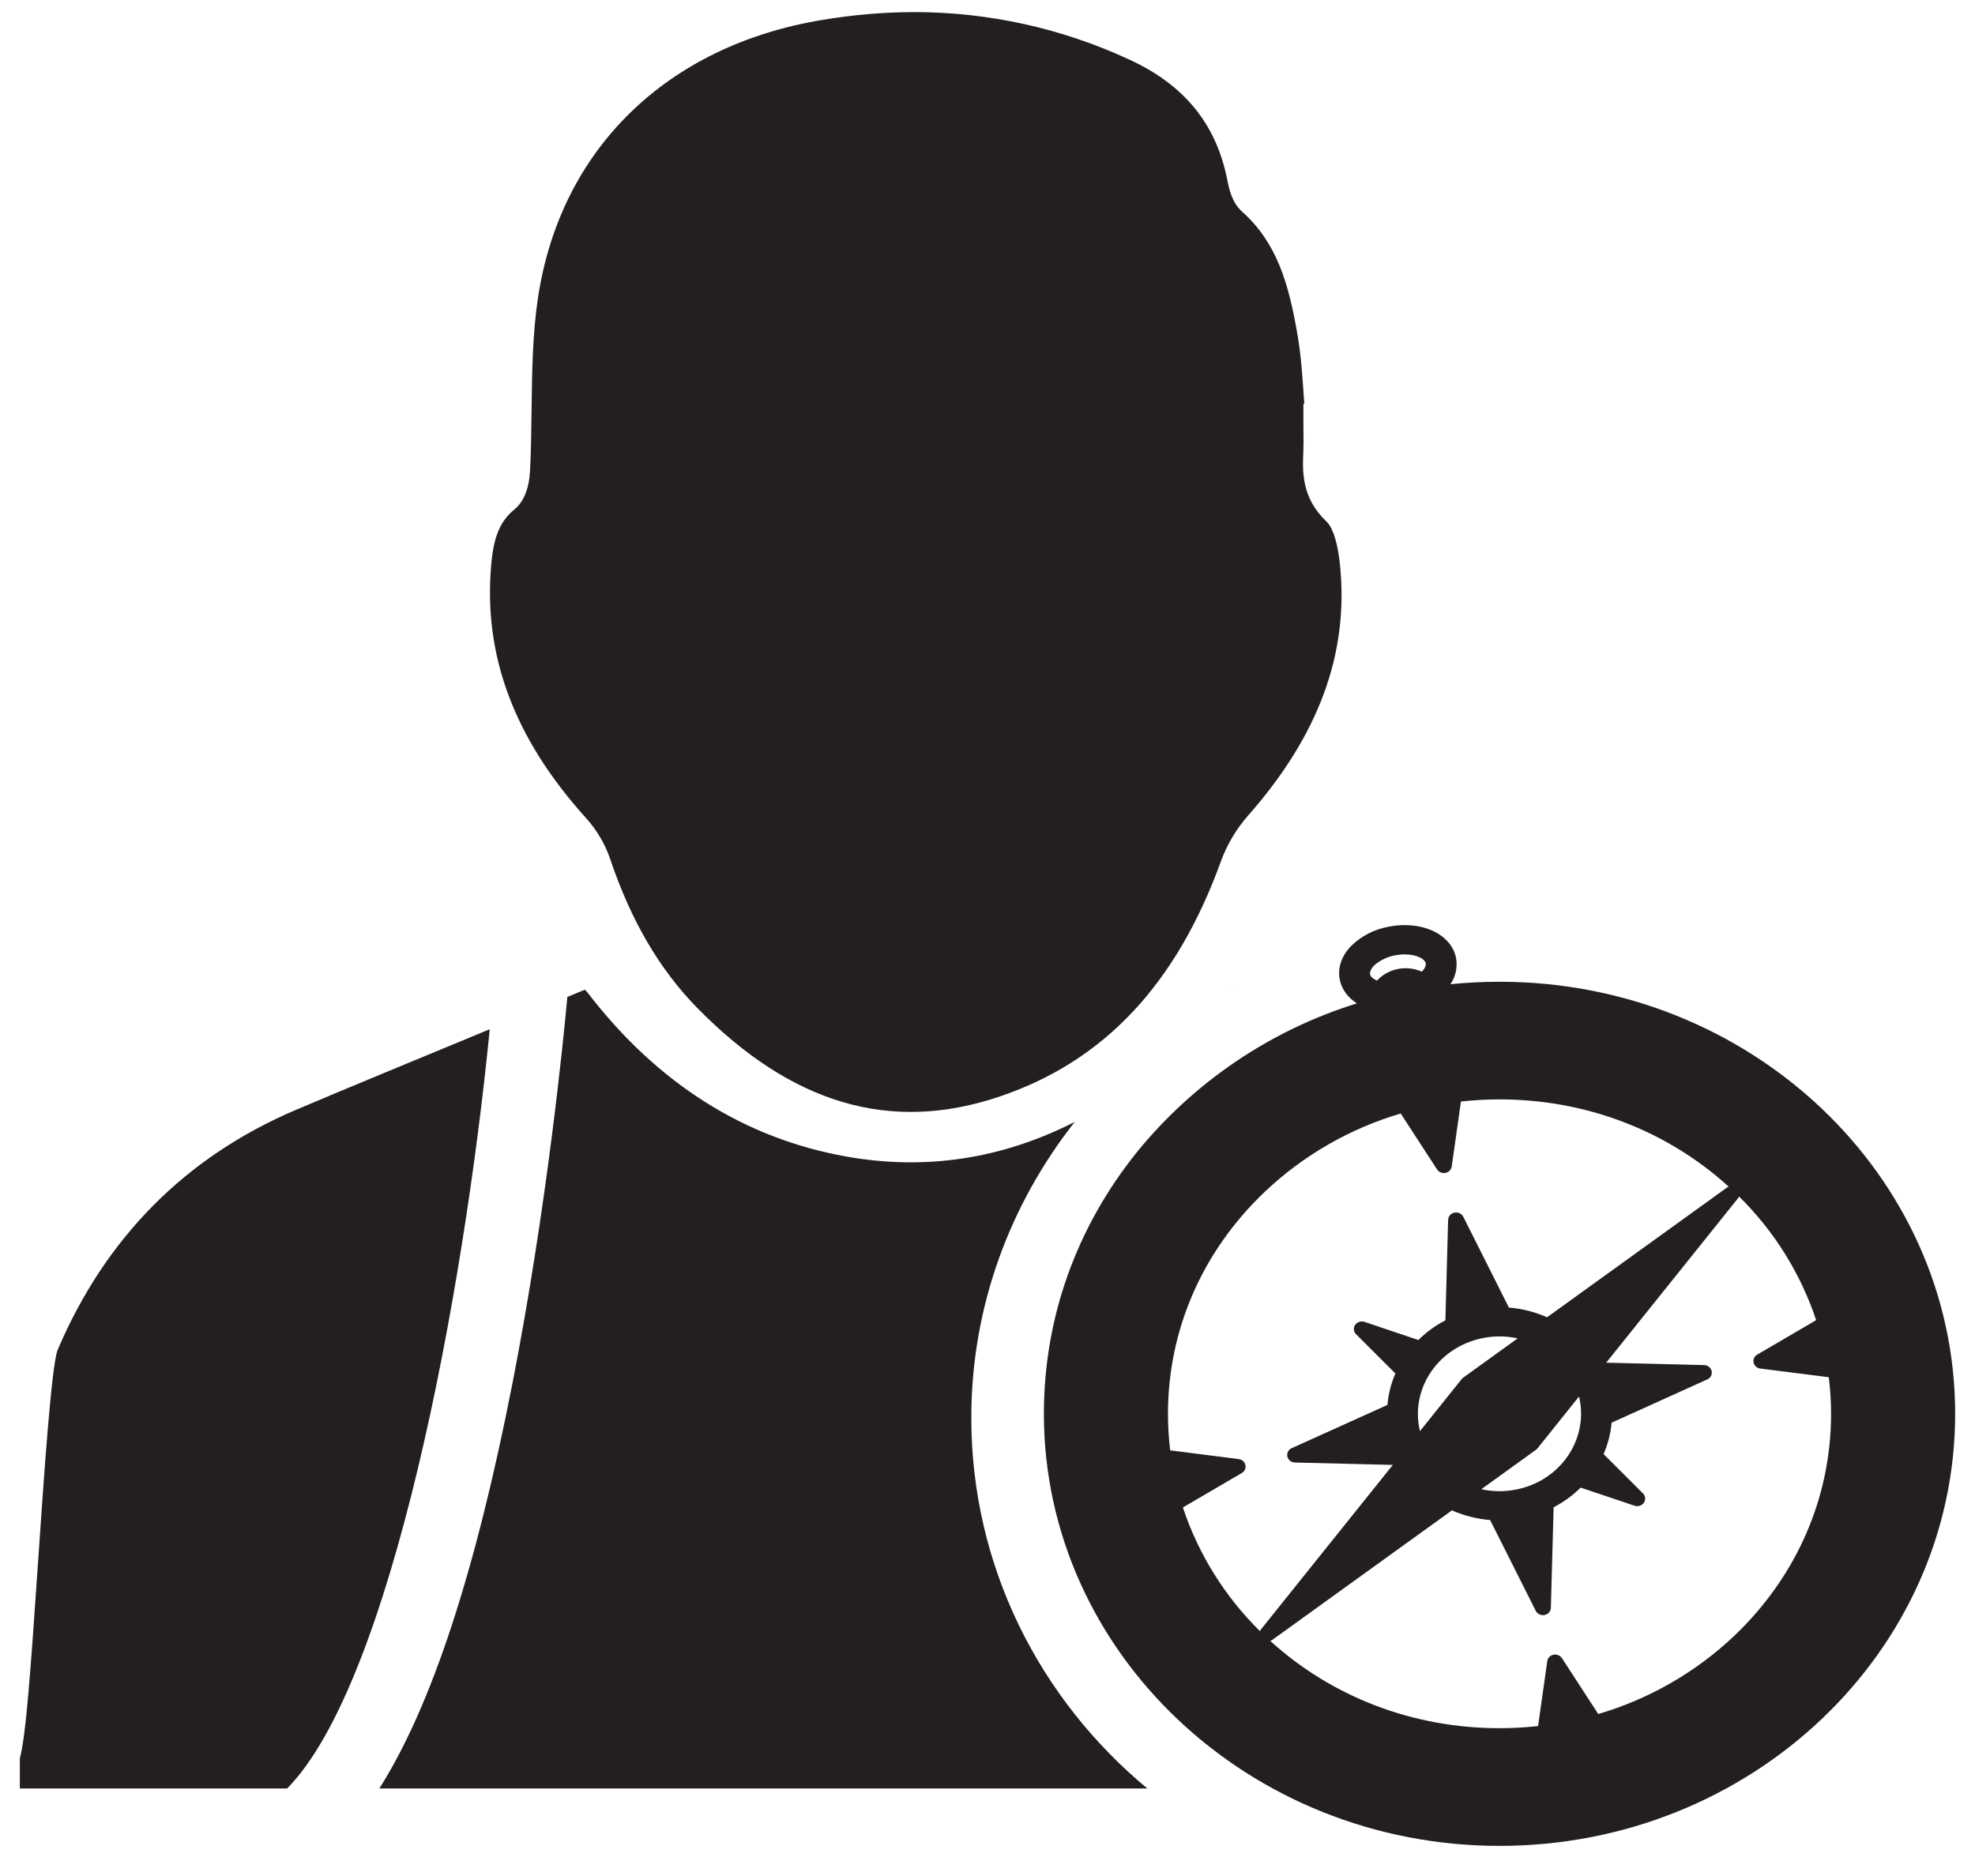
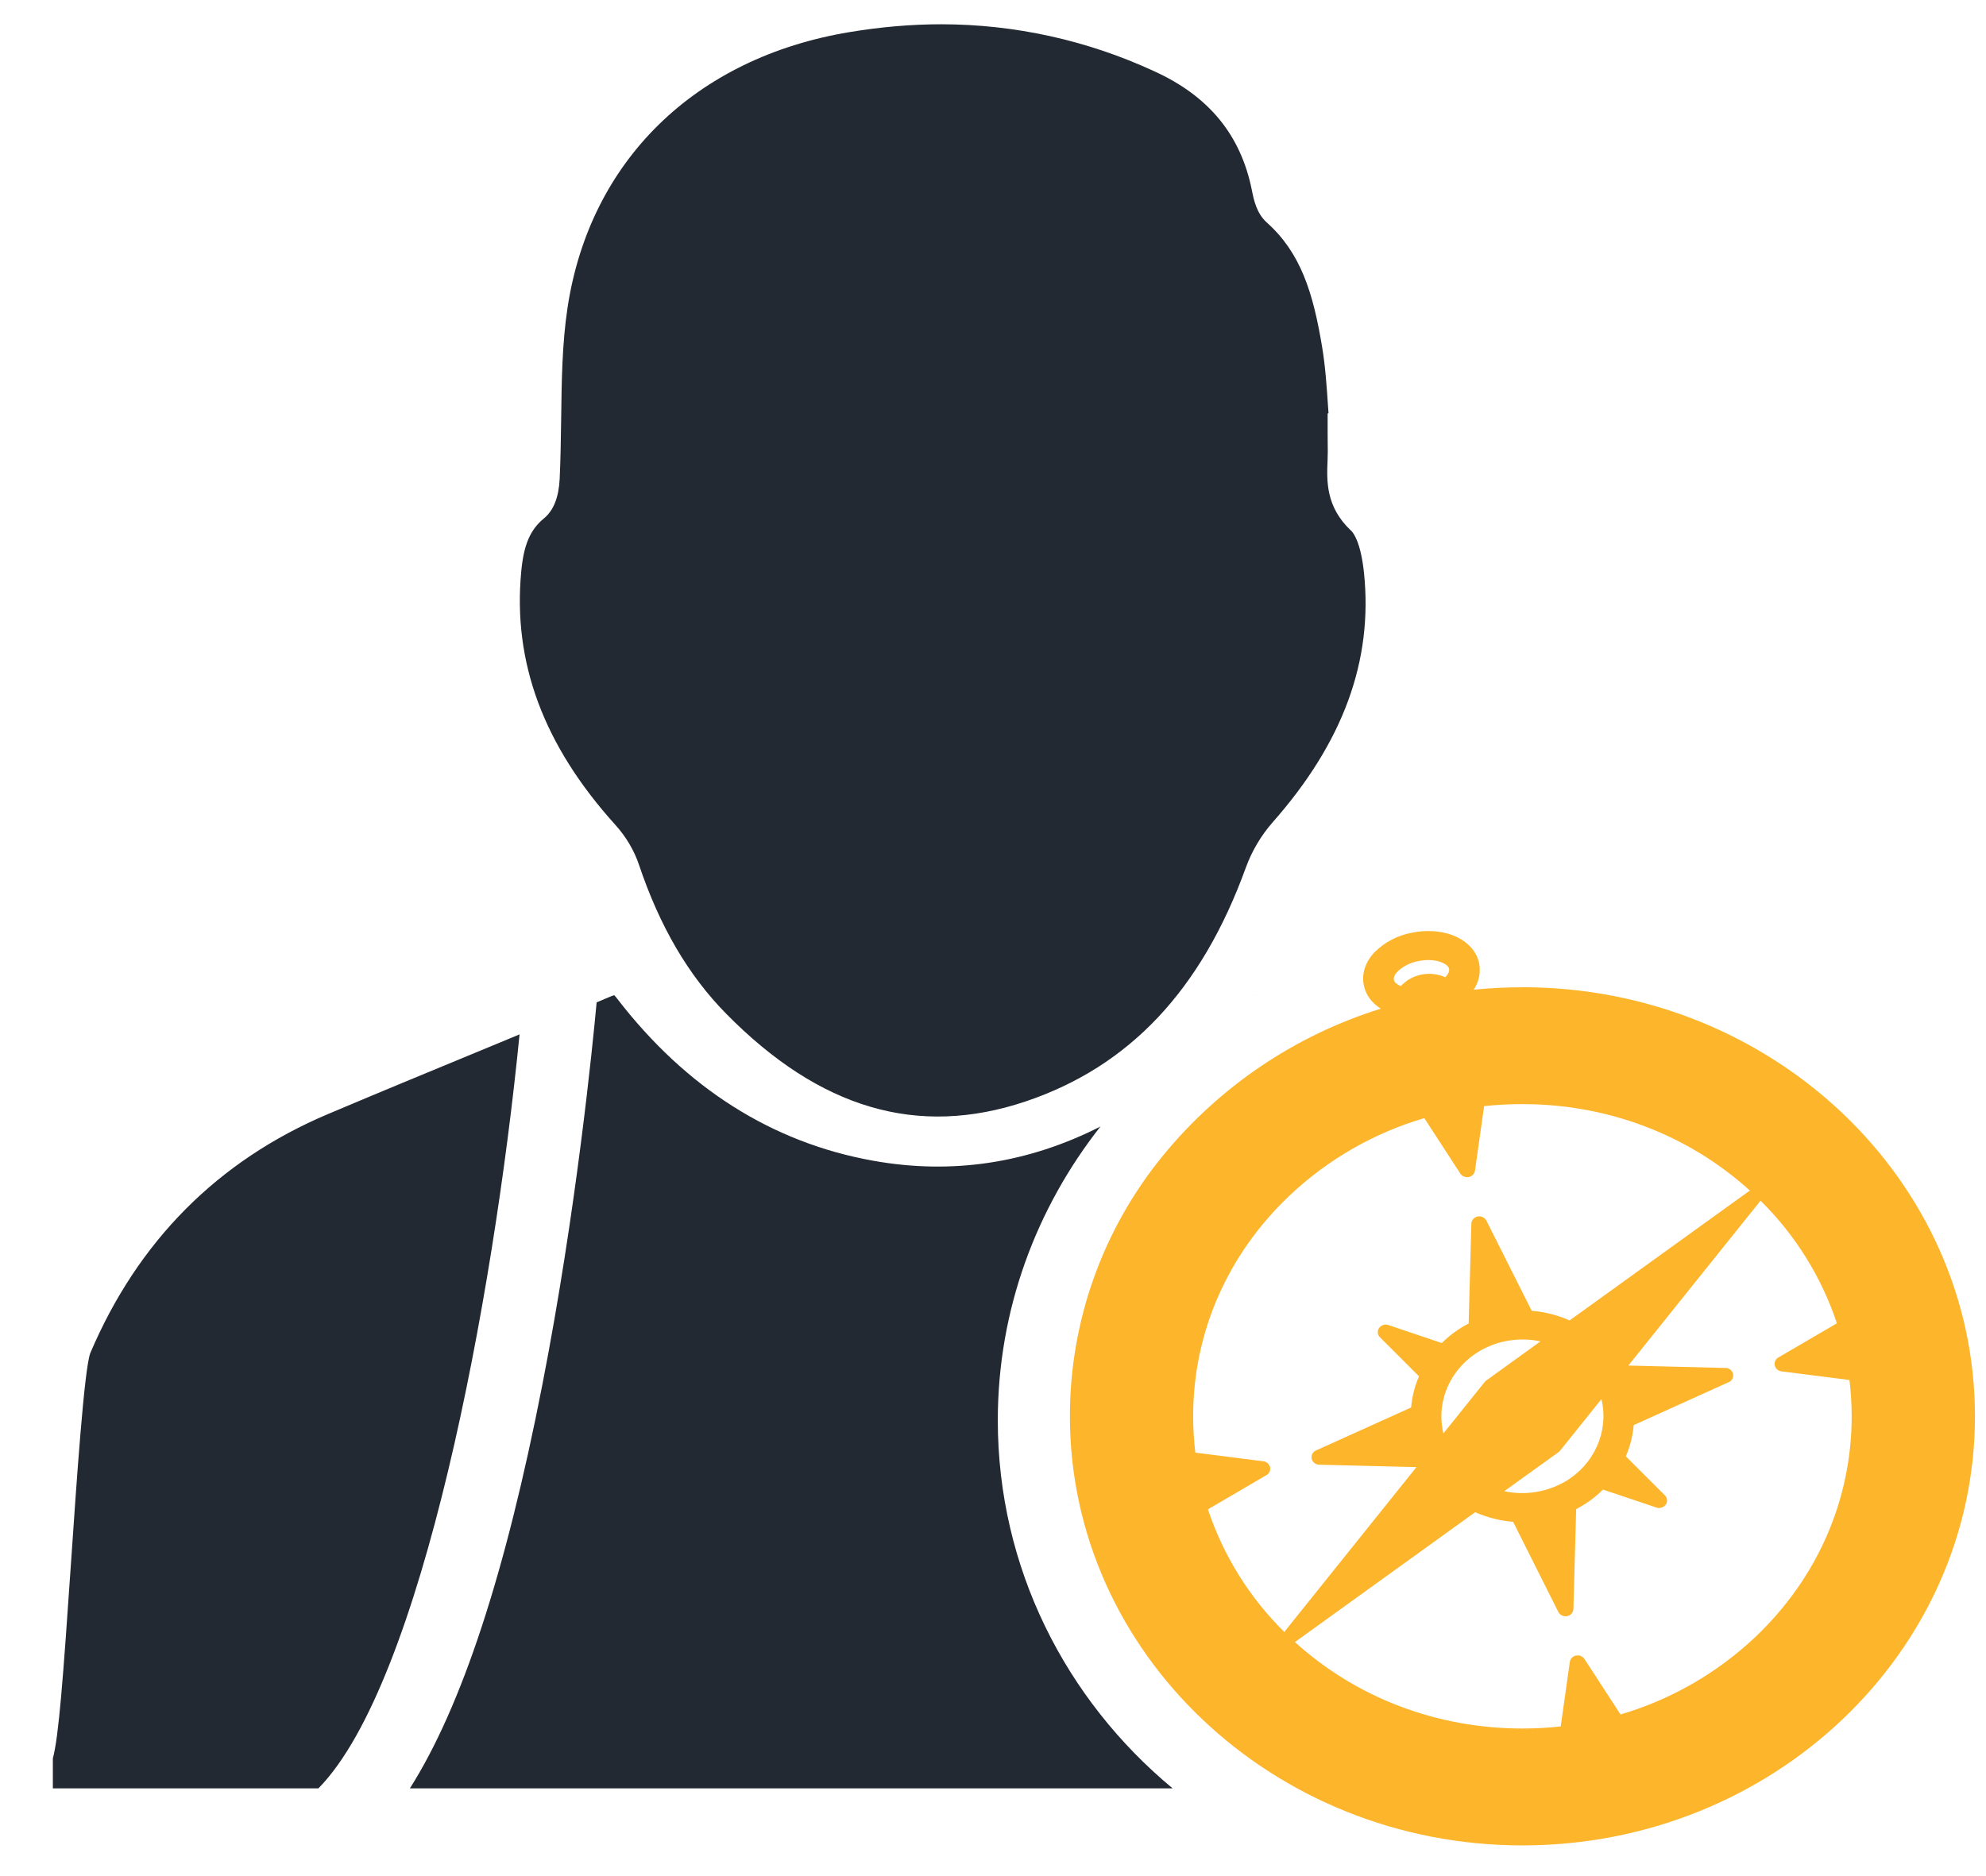
- <svg xmlns="http://www.w3.org/2000/svg" width="40" height="38" fill="none">
-   <path d="m24.955 20.053-.003-.002-.007.008c.003-.003.007-.004.01-.006Zm-3.19 2.673c-1.466.746-3.018.99-4.638.698-2.057-.369-3.81-1.48-5.213-3.3a.671.671 0 0 0-.065-.075.66.66 0 0 0-.085.031c-.09.039-.183.076-.273.114-.081.88-.417 4.262-1.106 7.794-.75 3.841-1.642 6.567-2.702 8.239h15.554c-2.179-1.808-3.565-4.498-3.565-7.508 0-2.257.786-4.33 2.094-5.993Zm-15.948 13.5c2.117-2.156 3.57-9.985 4.102-15.378l-.865.358c-1 .413-2.033.84-3.044 1.268-2.243.95-3.873 2.59-4.844 4.873-.125.326-.28 2.603-.393 4.265C.61 34.002.52 35.18.402 35.615v.612h5.415Z" fill="#231F20" />
-   <path d="M26.871 10.57c-.514-.487-.492-1.012-.474-1.434.005-.124.004-.24.002-.365l-.001-.177V8.18l.018-.001-.009-.127c-.028-.423-.055-.823-.12-1.218-.184-1.114-.438-1.927-1.129-2.545-.21-.188-.266-.467-.303-.651-.225-1.134-.88-1.932-2.002-2.44a10.34 10.34 0 0 0-4.33-.953c-.615 0-1.239.053-1.877.16-3.15.522-5.299 2.626-5.75 5.626-.111.736-.12 1.48-.13 2.266-.005.4-.01.813-.03 1.22-.018.374-.125.643-.318.803-.285.234-.416.54-.467 1.091-.172 1.852.456 3.541 1.92 5.162.215.238.385.527.482.813.423 1.26 1.004 2.252 1.774 3.036 1.912 1.945 3.91 2.532 6.108 1.793 2.12-.712 3.59-2.273 4.495-4.775.119-.328.312-.653.544-.916 1.44-1.632 2.05-3.297 1.864-5.09-.064-.612-.208-.809-.267-.864ZM30.37 19.886c-.332 0-.664.017-.994.05a.717.717 0 0 0 .11-.55c-.087-.386-.503-.647-1.036-.647-.108 0-.218.011-.33.033a1.45 1.45 0 0 0-.762.396c-.196.207-.274.453-.22.692.041.188.164.349.343.464a9.308 9.308 0 0 0-4.446 3.002c-1.239 1.536-1.893 3.373-1.893 5.311 0 4.827 4.14 8.753 9.228 8.753s9.228-3.926 9.228-8.753c0-4.826-4.14-8.751-9.228-8.751Zm-1.92-.554c.24 0 .405.09.424.177.01.05-.018.112-.077.173a.808.808 0 0 0-.488-.054.776.776 0 0 0-.42.235c-.077-.033-.13-.078-.14-.126-.013-.055.025-.128.1-.197a.872.872 0 0 1 .402-.188c.067-.013.134-.02.2-.02Zm3.92 15.387-.736-1.132a.166.166 0 0 0-.17-.069.156.156 0 0 0-.127.13l-.186 1.315a7.163 7.163 0 0 1-.781.043c-1.745 0-3.387-.627-4.642-1.767a.199.199 0 0 0 .038-.02l3.64-2.625c.245.107.508.174.774.196l.924 1.839a.165.165 0 0 0 .179.084.155.155 0 0 0 .127-.146l.056-2.036a2.22 2.22 0 0 0 .547-.398l1.091.366a.167.167 0 0 0 .19-.06.147.147 0 0 0-.02-.19l-.796-.795c.088-.204.143-.417.162-.636l1.938-.877c.067-.03.104-.1.088-.17a.158.158 0 0 0-.153-.12l-1.982-.049 2.669-3.33a.15.15 0 0 0 .021-.036 6.311 6.311 0 0 1 1.562 2.505l-1.194.698a.15.15 0 0 0-.073.162.157.157 0 0 0 .136.12l1.387.176c.03.247.046.495.046.74 0 1.702-.7 3.3-1.967 4.504a6.794 6.794 0 0 1-2.748 1.578Zm-7.146-5.044a.16.16 0 0 0-.137-.12l-1.387-.177a6.178 6.178 0 0 1-.045-.74c0-1.702.698-3.3 1.967-4.503a6.794 6.794 0 0 1 2.747-1.58l.736 1.133a.165.165 0 0 0 .171.07.158.158 0 0 0 .126-.13l.187-1.316c.259-.028.52-.043.78-.043 1.745 0 3.388.627 4.643 1.768a.15.15 0 0 0-.038.02l-3.641 2.625a2.395 2.395 0 0 0-.773-.196l-.924-1.84a.164.164 0 0 0-.18-.083.155.155 0 0 0-.127.146l-.055 2.036a2.197 2.197 0 0 0-.548.398l-1.09-.367a.167.167 0 0 0-.19.061.146.146 0 0 0 .018.188l.797.796a2.048 2.048 0 0 0-.161.637l-1.939.876a.151.151 0 0 0-.088.17c.016.07.08.12.154.121l1.982.048-2.67 3.331a.165.165 0 0 0-.02.037 6.318 6.318 0 0 1-1.562-2.506l1.194-.698a.15.15 0 0 0 .073-.162Zm6.009.3a1.742 1.742 0 0 1-1.232.191l1.107-.799a.16.16 0 0 0 .031-.029l.841-1.05.006.024c.145.648-.158 1.316-.753 1.662Zm-1.207-2.87a1.768 1.768 0 0 1 .55-.023c.005.002.012.002.018.003.048.006.096.015.144.025l-1.107.798a.152.152 0 0 0-.03.03l-.842 1.05a.294.294 0 0 0-.006-.024c-.189-.845.383-1.68 1.273-1.859Z" fill="#231F20" />
+ <svg xmlns="http://www.w3.org/2000/svg" width="36" height="34" fill="none">
+   <path d="m22.784 18.047-.004-.001-.005.007.009-.006Zm-2.835 2.377c-1.305.663-2.684.879-4.124.62-1.829-.328-3.387-1.315-4.634-2.933a.603.603 0 0 0-.057-.067.586.586 0 0 0-.076.027c-.08.035-.162.068-.243.102-.072.783-.37 3.788-.983 6.928-.666 3.415-1.46 5.837-2.402 7.323h13.826c-1.937-1.607-3.169-3.998-3.169-6.673 0-2.006.699-3.85 1.861-5.327Zm-14.177 12c1.881-1.917 3.172-8.876 3.646-13.67l-.77.319c-.888.367-1.806.746-2.704 1.126-1.995.845-3.443 2.302-4.307 4.332-.11.29-.248 2.314-.349 3.791-.145 2.124-.224 3.171-.33 3.558v.544h4.814Z" fill="#232933" />
+   <path d="M24.487 9.618c-.457-.433-.438-.9-.422-1.275.005-.11.004-.214.002-.324l-.001-.157v-.368l.016-.001-.008-.113c-.025-.376-.049-.732-.107-1.083-.163-.99-.389-1.713-1.003-2.262-.187-.167-.237-.415-.27-.579-.2-1.008-.782-1.717-1.78-2.168A9.19 9.19 0 0 0 17.066.44c-.546 0-1.1.048-1.667.142-2.8.465-4.71 2.335-5.112 5.001-.098.655-.106 1.315-.115 2.015-.005.355-.01.722-.027 1.084-.016.332-.11.572-.282.714-.253.208-.37.48-.415.97-.154 1.646.405 3.147 1.706 4.589.191.21.343.467.428.722.377 1.12.893 2.002 1.578 2.699 1.7 1.728 3.475 2.25 5.43 1.594 1.883-.633 3.19-2.021 3.995-4.245a2.6 2.6 0 0 1 .483-.815c1.28-1.45 1.822-2.93 1.657-4.523-.057-.545-.185-.72-.237-.77Z" fill="#232933" />
+   <path d="M27.596 17.9c-.294 0-.59.014-.883.044a.638.638 0 0 0 .097-.49c-.077-.343-.447-.574-.92-.574-.096 0-.194.01-.293.03a1.29 1.29 0 0 0-.678.351c-.174.184-.243.402-.195.615.037.167.145.31.305.412a8.275 8.275 0 0 0-3.952 2.669 7.452 7.452 0 0 0-1.683 4.721c0 4.29 3.68 7.78 8.203 7.78s8.203-3.49 8.203-7.78-3.68-7.779-8.203-7.779Zm-1.706-.494c.214 0 .36.081.377.158.01.044-.016.1-.069.154a.718.718 0 0 0-.433-.048.69.69 0 0 0-.373.209c-.07-.03-.116-.07-.125-.112-.011-.05.022-.114.09-.175a.774.774 0 0 1 .356-.168.924.924 0 0 1 .177-.018Zm3.485 13.678-.654-1.006a.147.147 0 0 0-.152-.062.139.139 0 0 0-.113.115l-.165 1.17c-.23.025-.464.038-.695.038-1.55 0-3.01-.557-4.126-1.57a.177.177 0 0 0 .034-.02l3.236-2.332c.217.096.452.155.688.174l.82 1.635a.147.147 0 0 0 .16.075.138.138 0 0 0 .113-.13l.05-1.81c.18-.093.344-.212.486-.354l.97.326a.148.148 0 0 0 .168-.054.13.13 0 0 0-.016-.168l-.708-.707c.078-.182.126-.371.143-.566l1.723-.779a.134.134 0 0 0 .078-.15.14.14 0 0 0-.136-.107l-1.762-.044 2.373-2.96a.135.135 0 0 0 .019-.033 5.611 5.611 0 0 1 1.388 2.227l-1.061.62a.133.133 0 0 0-.065.145.14.14 0 0 0 .121.106l1.233.157c.026.22.04.44.04.658 0 1.512-.621 2.934-1.748 4.003a6.038 6.038 0 0 1-2.442 1.403ZM23.022 26.6a.142.142 0 0 0-.12-.106l-1.234-.157c-.027-.22-.04-.44-.04-.659 0-1.512.62-2.933 1.748-4.002a6.04 6.04 0 0 1 2.442-1.404l.654 1.007c.032.049.093.073.152.061a.14.14 0 0 0 .113-.115l.165-1.17a6.47 6.47 0 0 1 .694-.037c1.55 0 3.01.557 4.127 1.57a.13.13 0 0 0-.034.019l-3.237 2.333a2.129 2.129 0 0 0-.687-.175l-.821-1.634a.146.146 0 0 0-.16-.075.138.138 0 0 0-.113.13l-.049 1.81a1.953 1.953 0 0 0-.487.354l-.97-.327a.148.148 0 0 0-.167.055.13.13 0 0 0 .016.167l.708.708a1.82 1.82 0 0 0-.143.566l-1.723.778a.134.134 0 0 0-.079.151c.014.062.07.107.137.108l1.762.043-2.373 2.96a.147.147 0 0 0-.019.033 5.618 5.618 0 0 1-1.388-2.227l1.061-.62a.133.133 0 0 0 .065-.145Zm5.341.266a1.547 1.547 0 0 1-1.095.17l.985-.709a.144.144 0 0 0 .027-.026l.748-.933.006.02c.128.577-.141 1.171-.67 1.478Zm-1.072-2.55a1.567 1.567 0 0 1 .488-.02l.016.002c.043.006.087.013.129.022l-.984.71a.132.132 0 0 0-.027.026l-.749.933a.249.249 0 0 0-.004-.02c-.169-.752.34-1.494 1.131-1.653Z" fill="#FDB52B" />
</svg>
